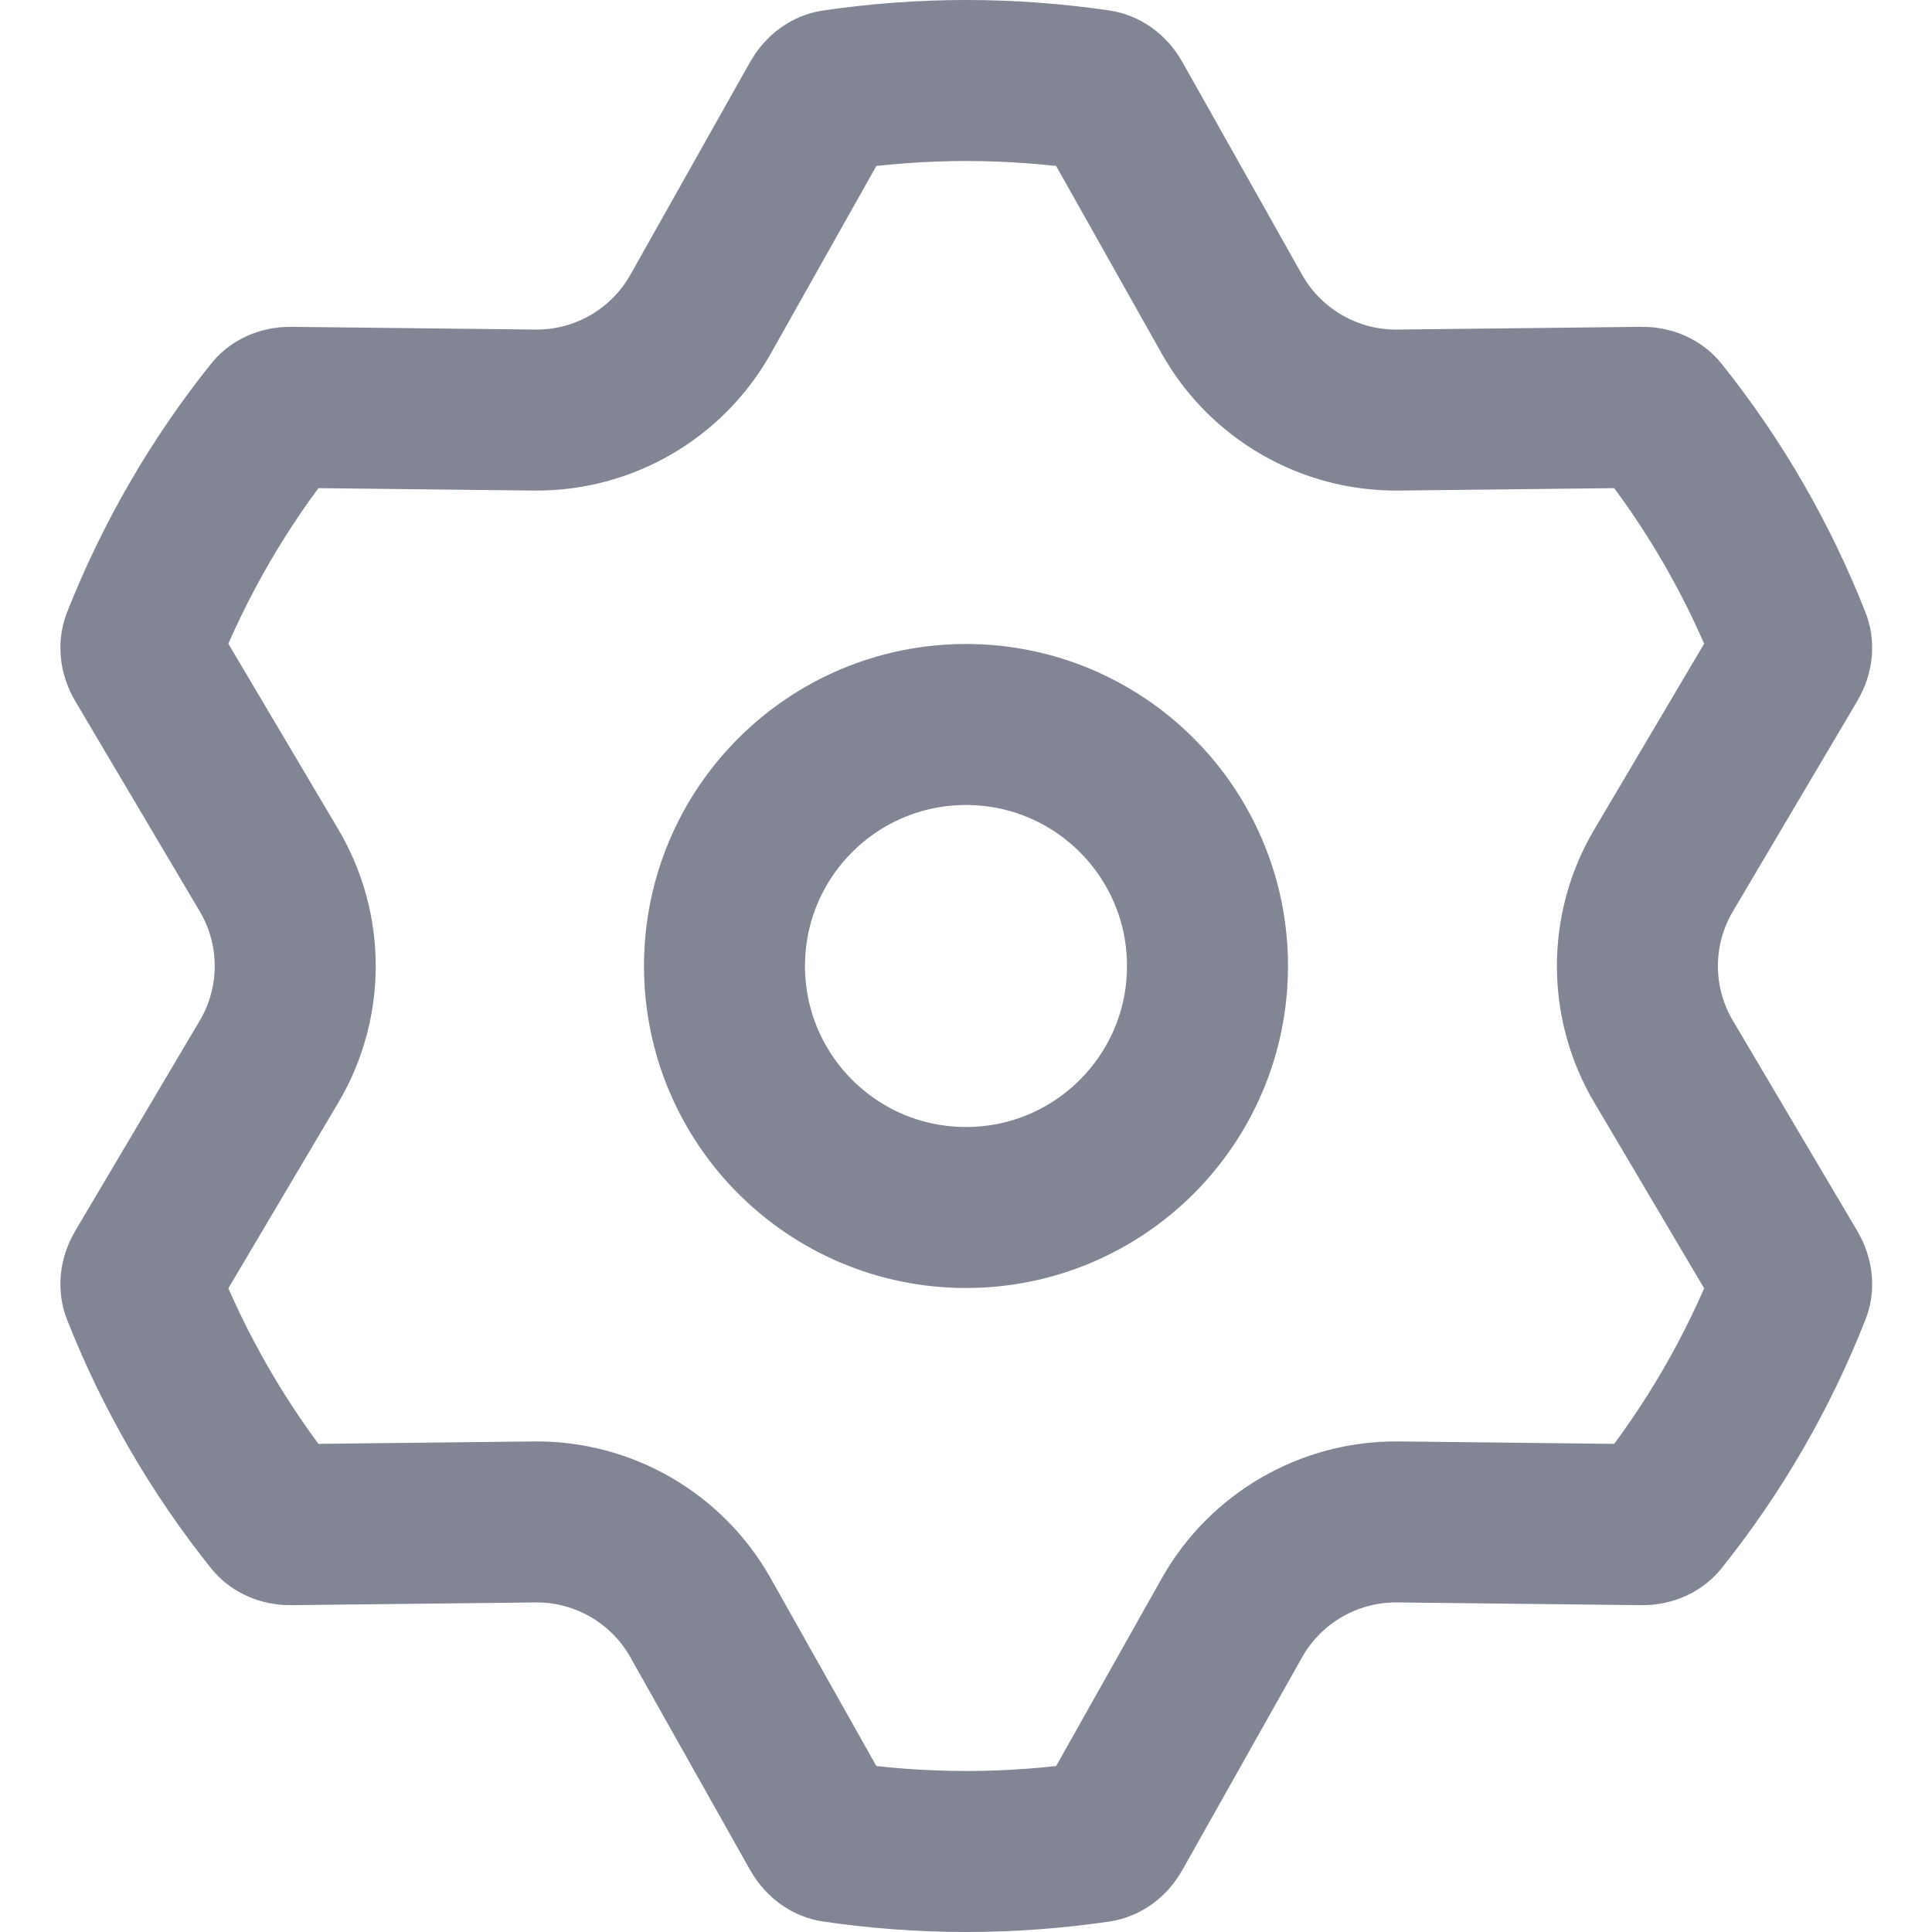
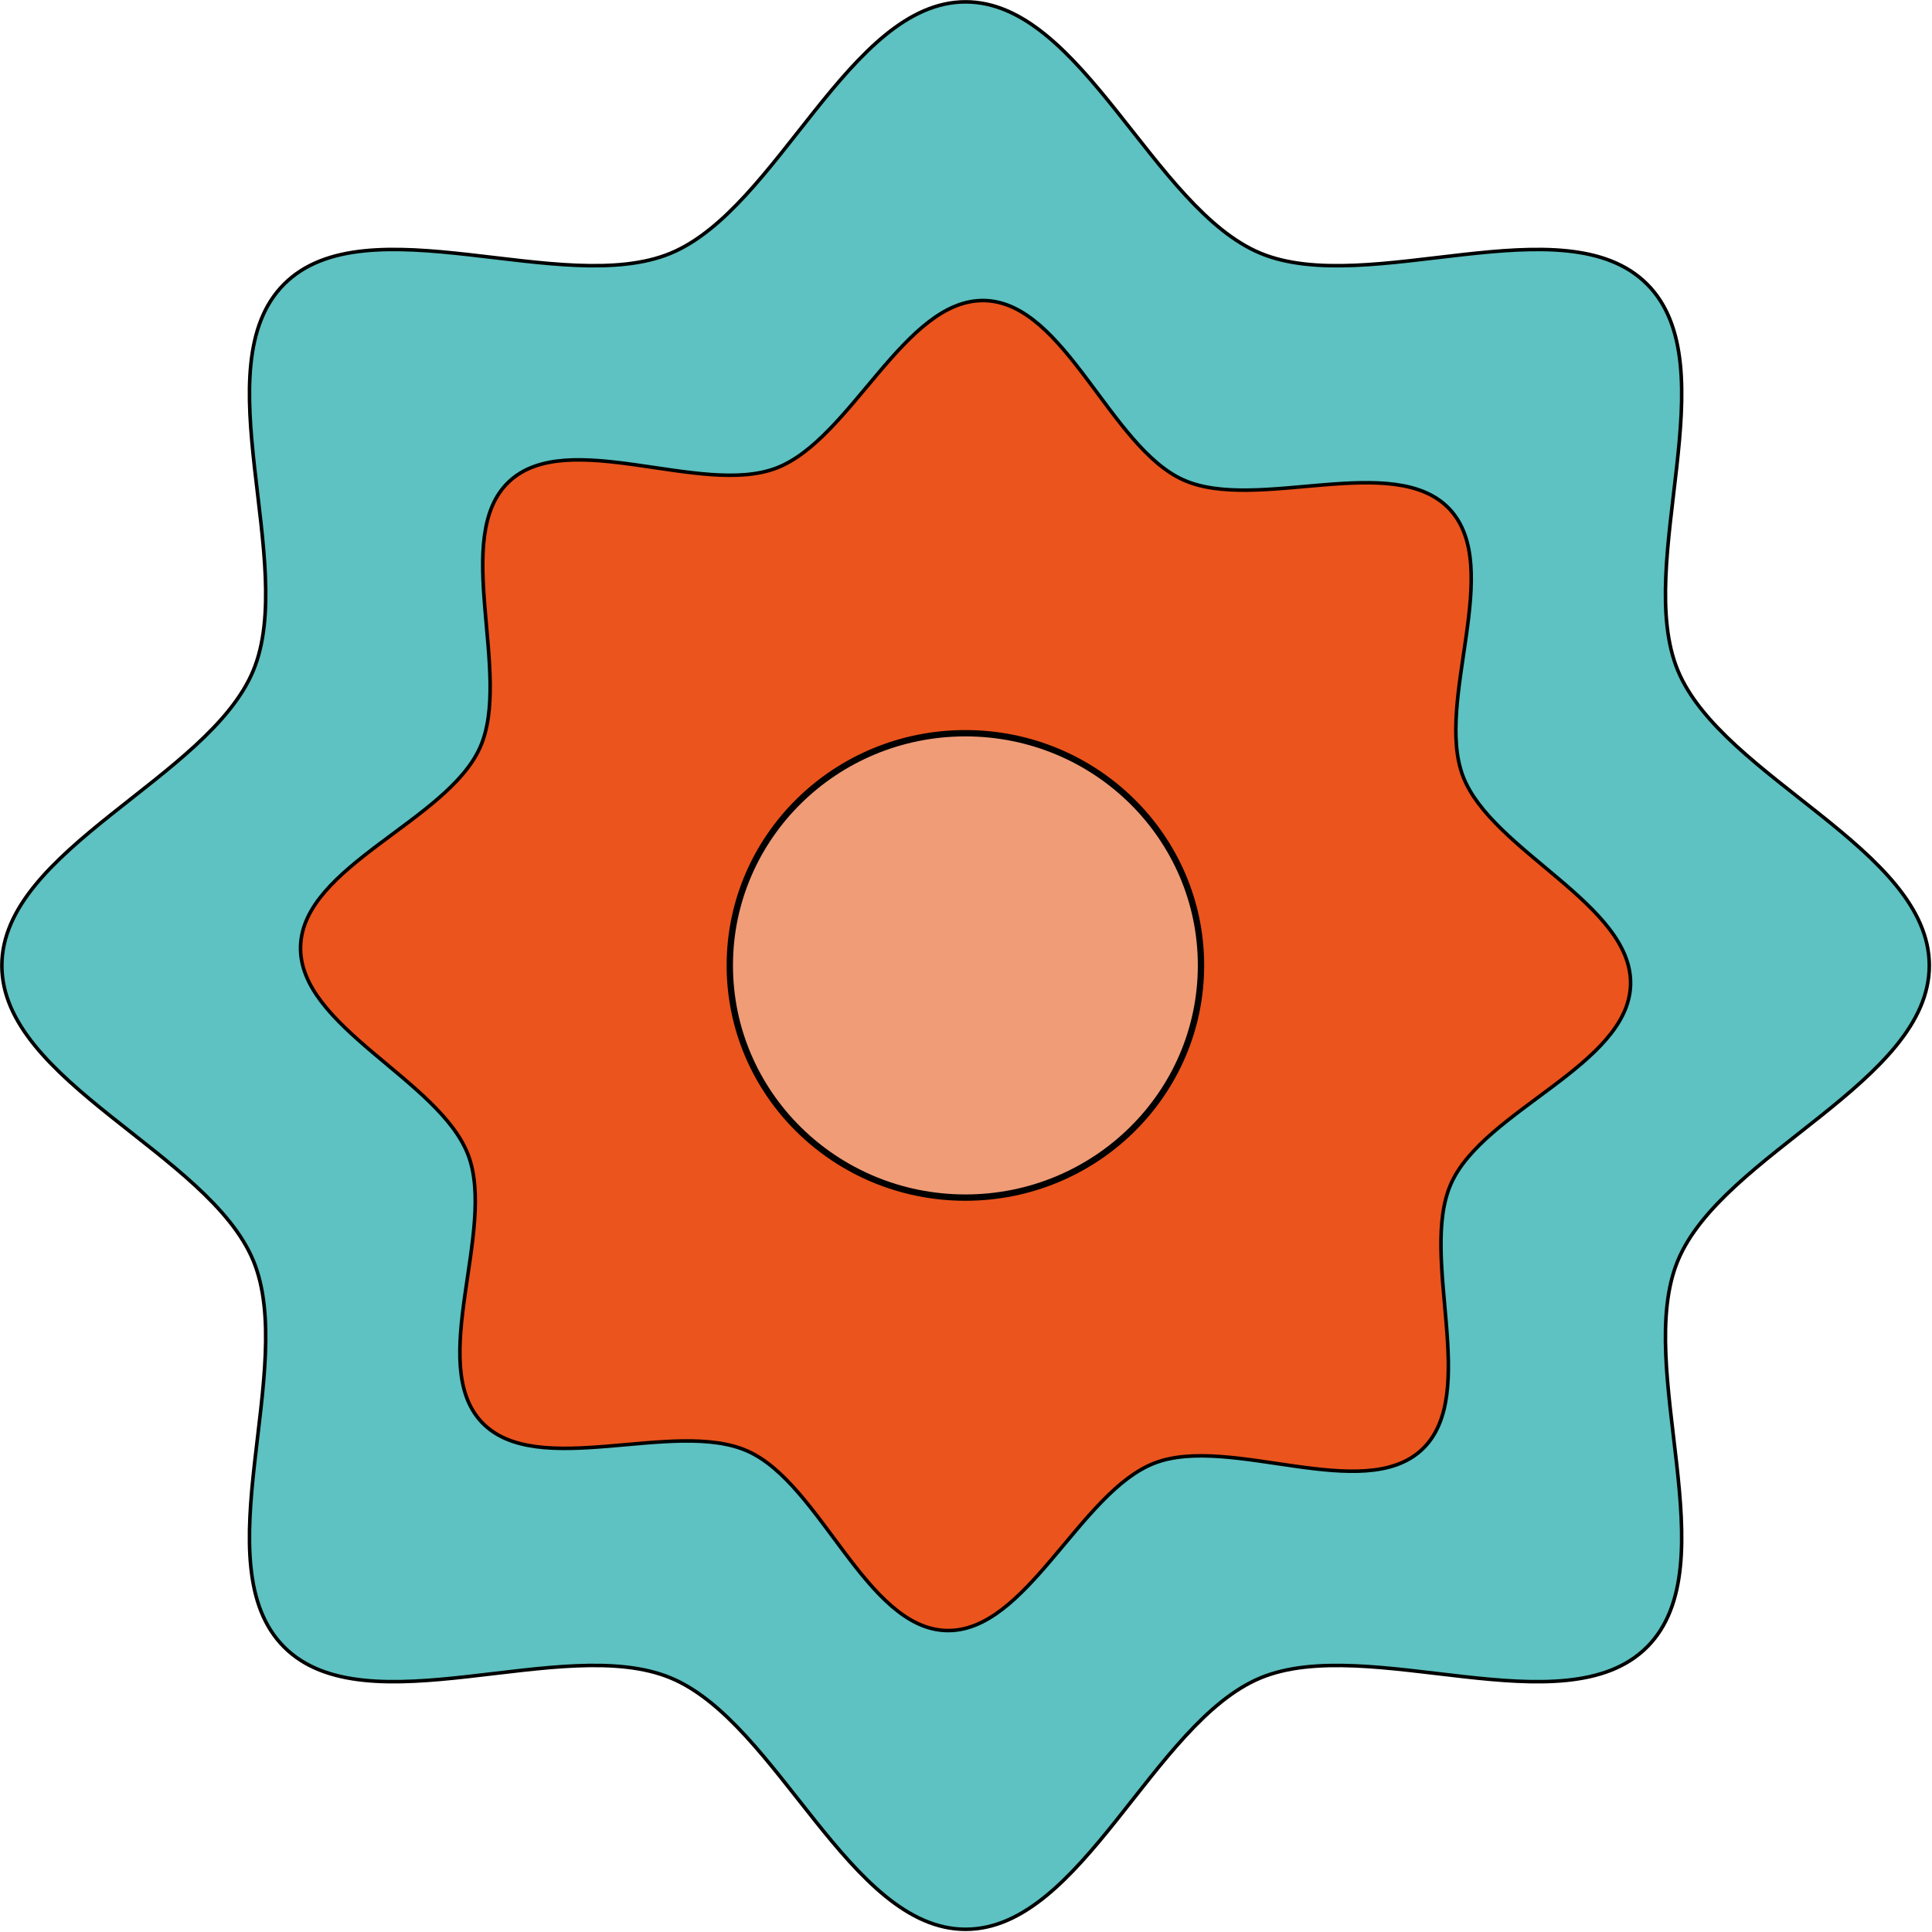
- <svg xmlns="http://www.w3.org/2000/svg" width="12" height="12" viewBox="0 0 12 12" fill="none">
-   <path d="M3.322 2.547C3.748 2.551 4.142 2.323 4.351 1.952L5.095 0.63C5.122 0.583 5.158 0.564 5.184 0.56C5.45 0.521 5.724 0.5 6.002 0.5C6.28 0.5 6.553 0.521 6.82 0.56C6.845 0.564 6.882 0.583 6.908 0.63L7.652 1.952C7.861 2.323 8.256 2.551 8.682 2.547L10.198 2.53C10.252 2.529 10.287 2.551 10.303 2.572C10.643 2.997 10.92 3.474 11.122 3.988C11.132 4.012 11.133 4.053 11.106 4.099L10.333 5.406C10.116 5.772 10.116 6.228 10.333 6.594L11.106 7.901C11.133 7.947 11.132 7.988 11.122 8.012C10.92 8.526 10.643 9.003 10.303 9.428C10.287 9.449 10.252 9.471 10.198 9.47L8.682 9.453C8.256 9.449 7.861 9.677 7.652 10.048L6.908 11.37C6.882 11.417 6.845 11.436 6.82 11.44C6.553 11.479 6.28 11.5 6.002 11.5C5.724 11.5 5.45 11.479 5.184 11.44C5.158 11.436 5.122 11.417 5.095 11.37L4.351 10.048C4.142 9.677 3.748 9.449 3.322 9.453L1.805 9.47C1.752 9.471 1.717 9.449 1.701 9.428C1.361 9.003 1.084 8.526 0.881 8.012C0.872 7.988 0.87 7.947 0.897 7.901L1.671 6.594C1.888 6.228 1.888 5.772 1.671 5.406L0.897 4.099C0.87 4.053 0.872 4.012 0.881 3.988C1.084 3.474 1.361 2.997 1.701 2.572C1.717 2.551 1.752 2.529 1.805 2.53L3.322 2.547Z" stroke="#818594" />
-   <circle cx="6" cy="6" r="1.5" stroke="#818594" />
+ <svg xmlns="http://www.w3.org/2000/svg" width="15" height="15" viewBox="0 0 3.969 3.969" version="1.1" id="svg1">
+   <defs id="defs1" />
+   <g id="layer1" transform="translate(-77.78173,-121.2817)">
+     <path style="fill:#5dc2c1;fill-opacity:1;stroke:#000000;stroke-width:0.1" id="path4" d="m 109.502,139.663 c -2.318,2.318 -7.865,-0.385 -10.893,0.869 -3.029,1.255 -5.039,7.088 -8.317,7.088 -3.278,0 -5.289,-5.834 -8.317,-7.088 -3.029,-1.255 -8.575,1.449 -10.893,-0.869 -2.318,-2.318 0.385,-7.865 -0.869,-10.893 -1.255,-3.029 -7.088,-5.039 -7.088,-8.317 0,-3.278 5.834,-5.289 7.088,-8.317 1.255,-3.029 -1.449,-8.575 0.869,-10.893 2.318,-2.318 7.865,0.385 10.893,-0.869 3.029,-1.255 5.039,-7.088 8.317,-7.088 3.278,0 5.289,5.834 8.317,7.088 3.029,1.255 8.575,-1.449 10.893,0.869 2.318,2.318 -0.385,7.865 0.869,10.893 1.255,3.029 7.088,5.039 7.088,8.317 0,3.278 -5.834,5.289 -7.088,8.317 -1.255,3.029 1.449,8.575 -0.869,10.893 z" transform="matrix(0.07287603,0,0,0.07287603,73.18524,114.4872)" />
+     <path style="fill:#eb541c;fill-opacity:1;stroke:#000000;stroke-width:0.1" id="path5" d="m 91.636,121.413 c -1.646,1.553 -5.419,-0.423 -7.534,0.382 -2.115,0.805 -3.619,4.79 -5.881,4.724 -2.262,-0.066 -3.532,-4.131 -5.597,-5.057 -2.065,-0.926 -5.946,0.828 -7.499,-0.818 -1.553,-1.646 0.423,-5.419 -0.382,-7.534 -0.805,-2.115 -4.79,-3.619 -4.724,-5.881 0.066,-2.262 4.131,-3.532 5.057,-5.597 0.926,-2.065 -0.828,-5.946 0.818,-7.499 1.646,-1.553 5.419,0.423 7.534,-0.382 2.115,-0.805 3.619,-4.79 5.881,-4.724 2.262,0.066 3.532,4.131 5.597,5.057 2.065,0.926 5.946,-0.828 7.499,0.818 1.553,1.646 -0.423,5.419 0.382,7.534 0.805,2.115 4.79,3.619 4.724,5.881 -0.066,2.262 -4.131,3.532 -5.057,5.597 -0.926,2.065 0.828,5.946 -0.818,7.499 z" transform="matrix(0.07287603,0,0,0.07287603,74.02524,115.4112)" />
+     <ellipse style="fill:#f6fff6;fill-opacity:0.42;stroke:#000000;stroke-width:0.013" id="path9" cx="79.765" cy="123.265" rx="0.484" ry="0.477" />
+   </g>
</svg>
